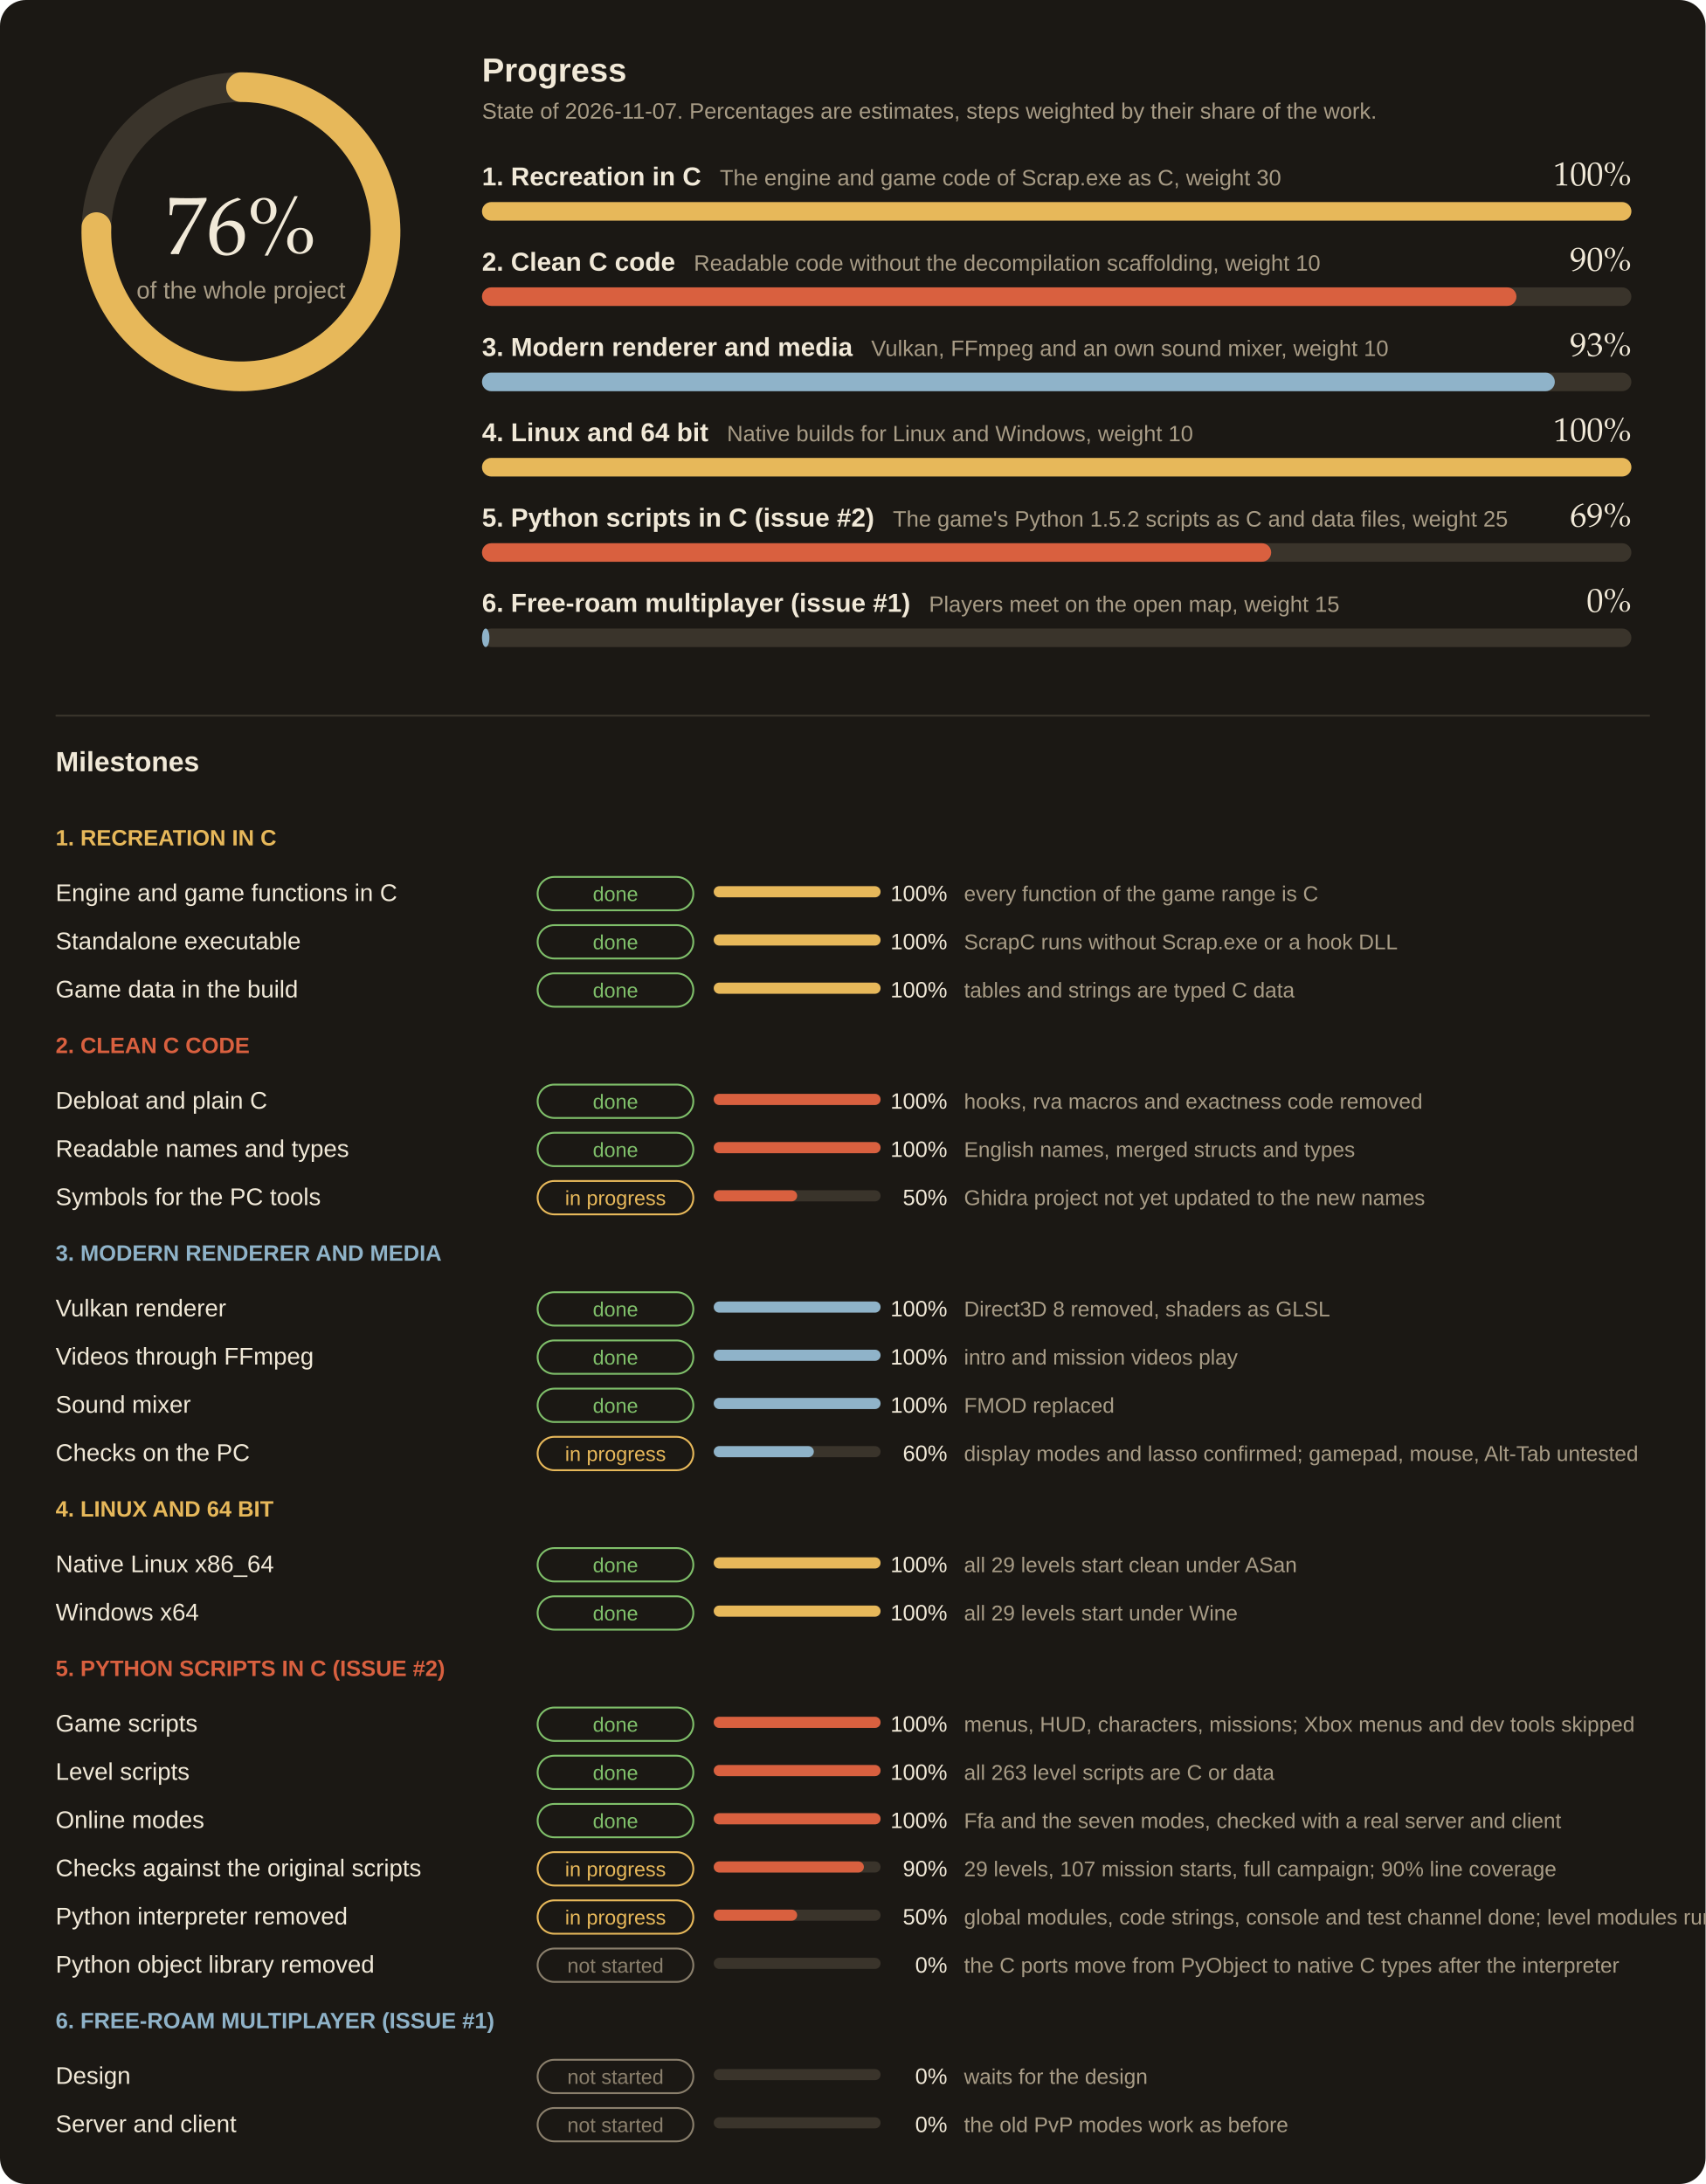
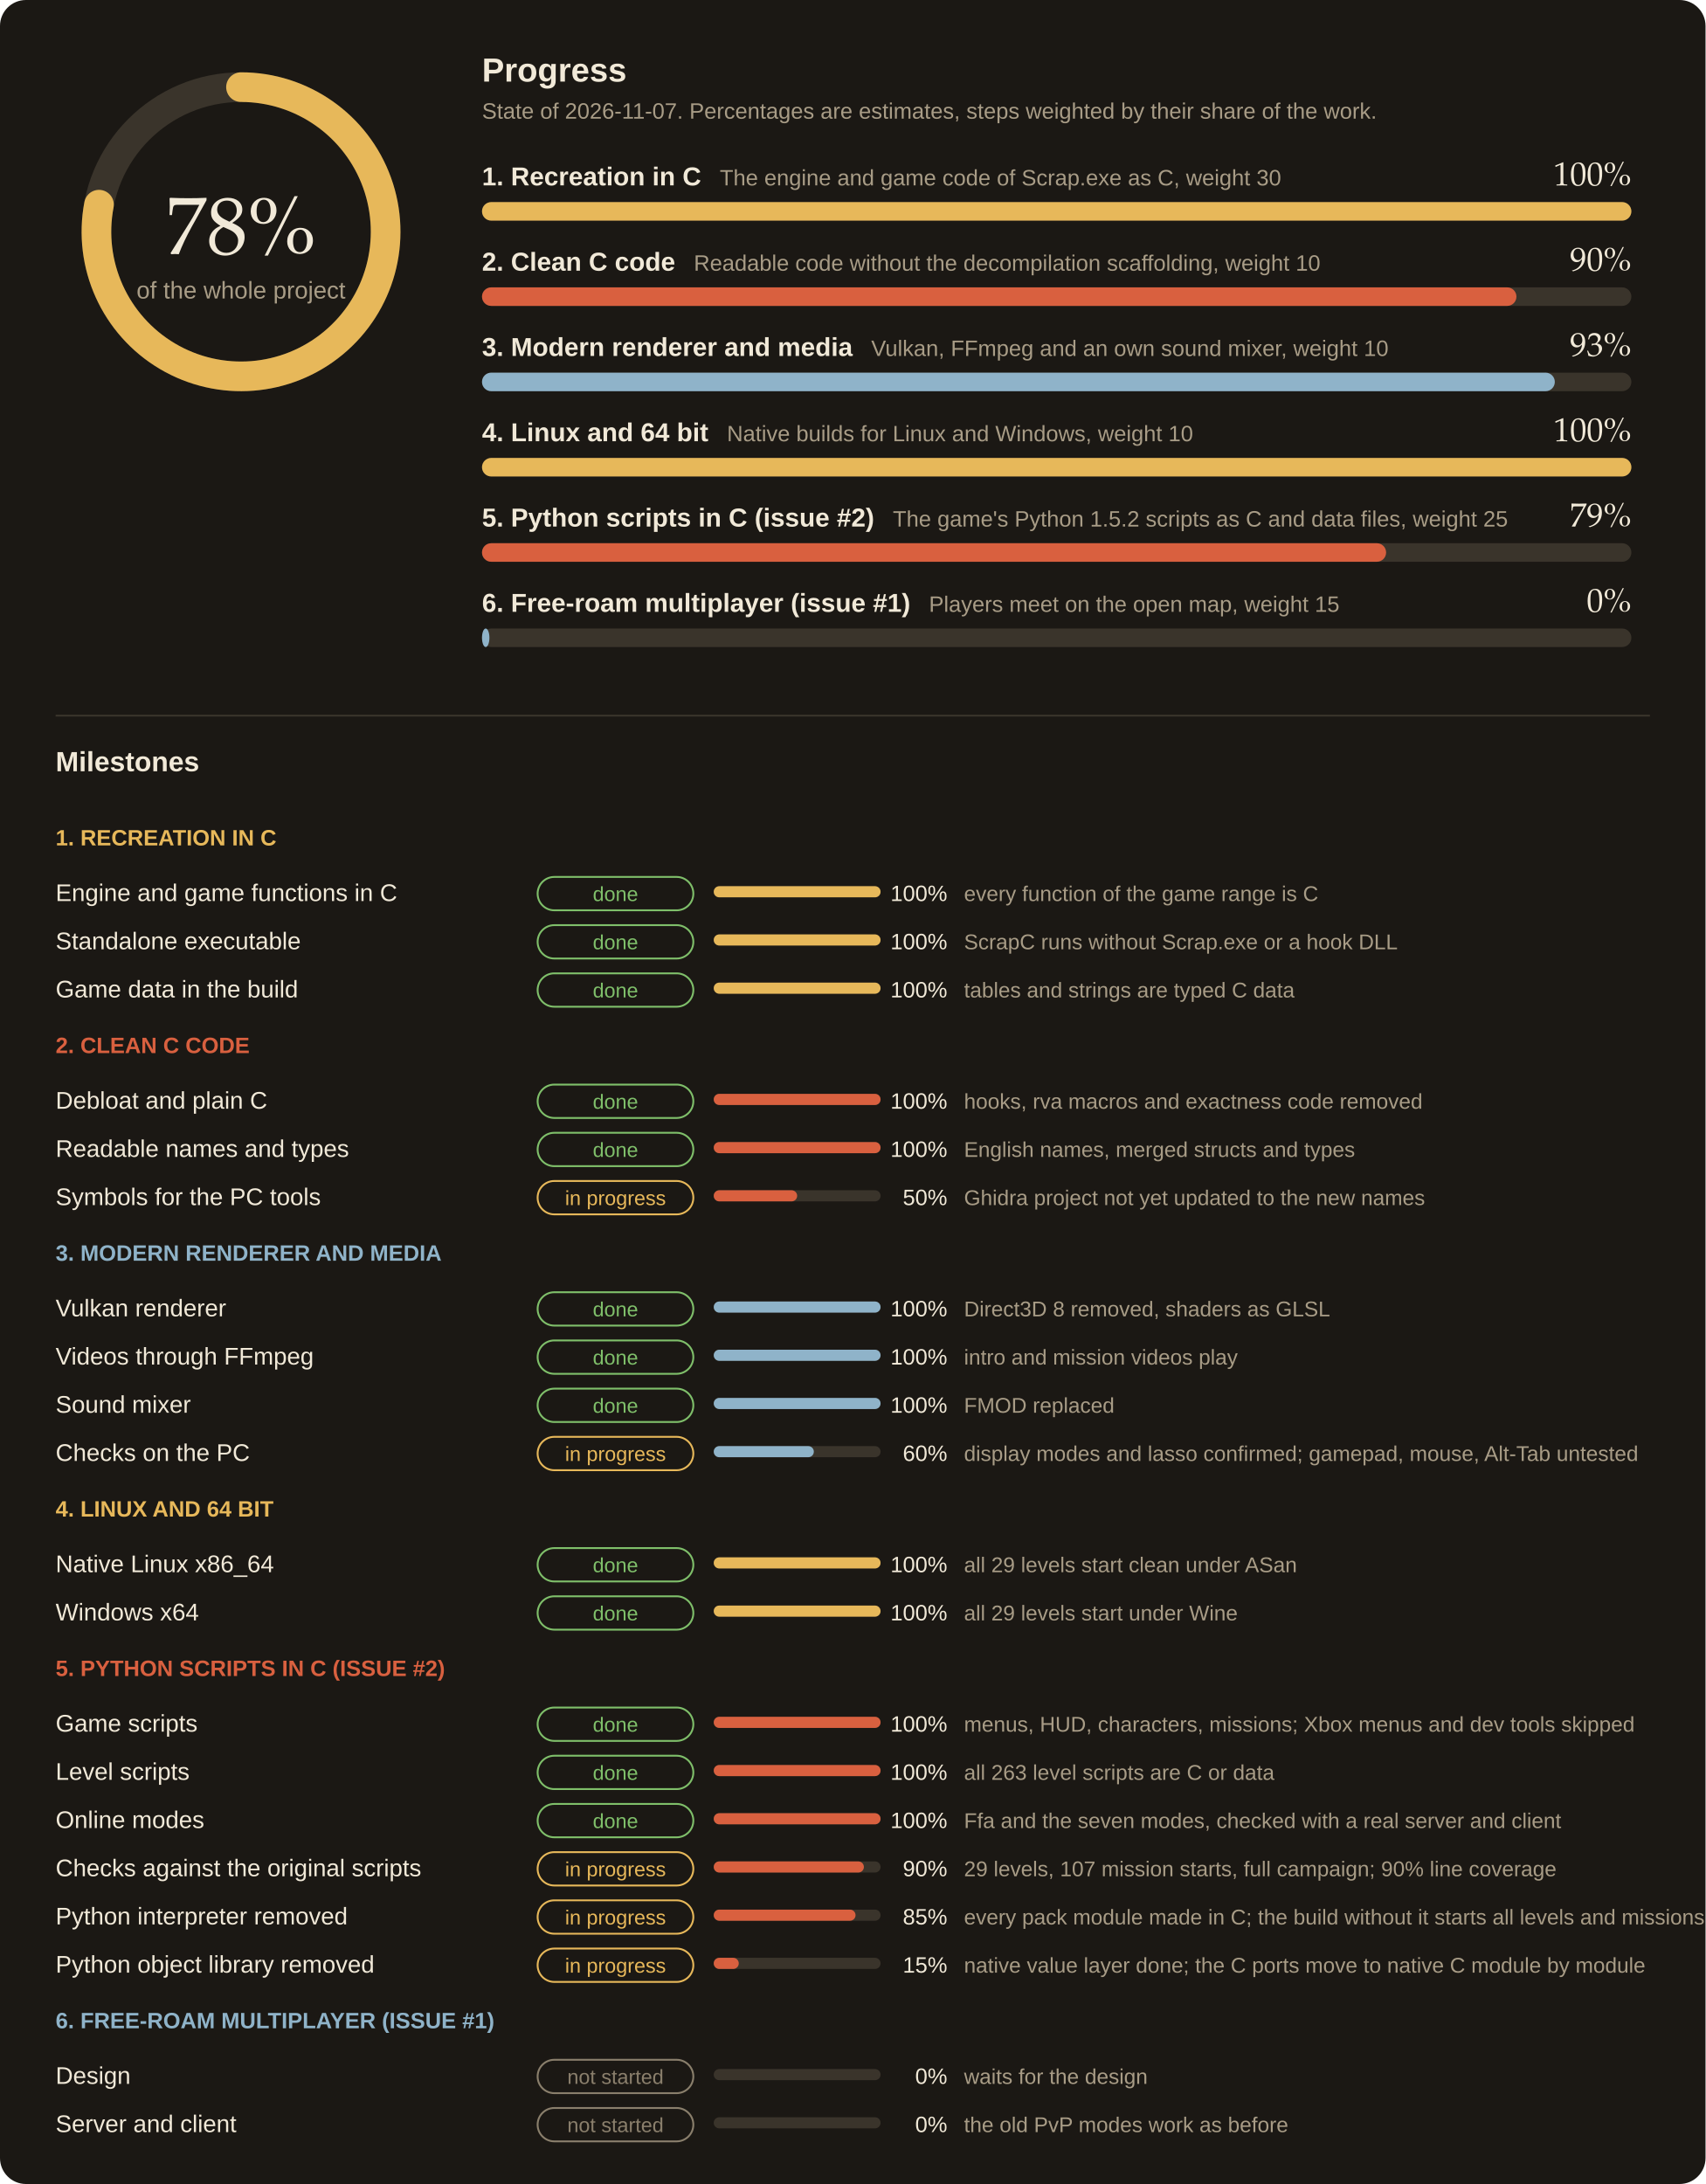
<svg xmlns="http://www.w3.org/2000/svg" viewBox="0 0 920 1178" width="920" height="1178">
  <rect width="920" height="1178" rx="14" fill="#1b1814" />
  <circle cx="130" cy="125" r="78" fill="none" stroke="#3a342b" stroke-width="16" />
-   <path d="M130.0,47.0 A78,78 0 1 1 52.0,122.5" fill="none" stroke="#e7b85a" stroke-width="16" stroke-linecap="round" />
-   <text x="130" y="137" text-anchor="middle" font-family="'Palatino Linotype', 'Book Antiqua', Palatino, Georgia, serif" font-size="44" fill="#f1e9d8">76%</text>
+   <path d="M130.0,47.0 A78,78 0 1 1 53.4,110.4" fill="none" stroke="#e7b85a" stroke-width="16" stroke-linecap="round" />
+   <text x="130" y="137" text-anchor="middle" font-family="'Palatino Linotype', 'Book Antiqua', Palatino, Georgia, serif" font-size="44" fill="#f1e9d8">78%</text>
  <text x="130" y="161" text-anchor="middle" font-family="'Segoe UI', 'Helvetica Neue', Arial, sans-serif" font-size="13" fill="#a89c86">of the whole project</text>
  <text x="260" y="44" font-family="'Segoe UI', 'Helvetica Neue', Arial, sans-serif" font-size="18" font-weight="600" fill="#f1e9d8">Progress</text>
  <text x="260" y="64" font-family="'Segoe UI', 'Helvetica Neue', Arial, sans-serif" font-size="12" fill="#a89c86">State of 2026-11-07. Percentages are estimates, steps weighted by their share of the work.</text>
  <text x="260" y="100" font-family="'Segoe UI', 'Helvetica Neue', Arial, sans-serif" font-size="14" font-weight="600" fill="#f1e9d8">1. Recreation in C<tspan dx="10" font-weight="400" fill="#a89c86" font-size="12">The engine and game code of Scrap.exe as C, weight 30</tspan>
  </text>
  <text x="880" y="100" text-anchor="end" font-family="'Palatino Linotype', 'Book Antiqua', Palatino, Georgia, serif" font-size="18" fill="#f1e9d8">100%</text>
  <rect x="260" y="109" width="620" height="10" rx="5" fill="#3a342b" />
  <rect x="260" y="109" width="620.0" height="10" rx="5" fill="#e7b85a" />
  <text x="260" y="146" font-family="'Segoe UI', 'Helvetica Neue', Arial, sans-serif" font-size="14" font-weight="600" fill="#f1e9d8">2. Clean C code<tspan dx="10" font-weight="400" fill="#a89c86" font-size="12">Readable code without the decompilation scaffolding, weight 10</tspan>
  </text>
  <text x="880" y="146" text-anchor="end" font-family="'Palatino Linotype', 'Book Antiqua', Palatino, Georgia, serif" font-size="18" fill="#f1e9d8">90%</text>
  <rect x="260" y="155" width="620" height="10" rx="5" fill="#3a342b" />
  <rect x="260" y="155" width="558.0" height="10" rx="5" fill="#d9603f" />
  <text x="260" y="192" font-family="'Segoe UI', 'Helvetica Neue', Arial, sans-serif" font-size="14" font-weight="600" fill="#f1e9d8">3. Modern renderer and media<tspan dx="10" font-weight="400" fill="#a89c86" font-size="12">Vulkan, FFmpeg and an own sound mixer, weight 10</tspan>
  </text>
  <text x="880" y="192" text-anchor="end" font-family="'Palatino Linotype', 'Book Antiqua', Palatino, Georgia, serif" font-size="18" fill="#f1e9d8">93%</text>
  <rect x="260" y="201" width="620" height="10" rx="5" fill="#3a342b" />
  <rect x="260" y="201" width="578.7" height="10" rx="5" fill="#8fb3c9" />
  <text x="260" y="238" font-family="'Segoe UI', 'Helvetica Neue', Arial, sans-serif" font-size="14" font-weight="600" fill="#f1e9d8">4. Linux and 64 bit<tspan dx="10" font-weight="400" fill="#a89c86" font-size="12">Native builds for Linux and Windows, weight 10</tspan>
  </text>
  <text x="880" y="238" text-anchor="end" font-family="'Palatino Linotype', 'Book Antiqua', Palatino, Georgia, serif" font-size="18" fill="#f1e9d8">100%</text>
  <rect x="260" y="247" width="620" height="10" rx="5" fill="#3a342b" />
  <rect x="260" y="247" width="620.0" height="10" rx="5" fill="#e7b85a" />
  <text x="260" y="284" font-family="'Segoe UI', 'Helvetica Neue', Arial, sans-serif" font-size="14" font-weight="600" fill="#f1e9d8">5. Python scripts in C (issue #2)<tspan dx="10" font-weight="400" fill="#a89c86" font-size="12">The game's Python 1.5.2 scripts as C and data files, weight 25</tspan>
  </text>
-   <text x="880" y="284" text-anchor="end" font-family="'Palatino Linotype', 'Book Antiqua', Palatino, Georgia, serif" font-size="18" fill="#f1e9d8">69%</text>
+   <text x="880" y="284" text-anchor="end" font-family="'Palatino Linotype', 'Book Antiqua', Palatino, Georgia, serif" font-size="18" fill="#f1e9d8">79%</text>
  <rect x="260" y="293" width="620" height="10" rx="5" fill="#3a342b" />
-   <rect x="260" y="293" width="425.7" height="10" rx="5" fill="#d9603f" />
+   <rect x="260" y="293" width="487.7" height="10" rx="5" fill="#d9603f" />
  <text x="260" y="330" font-family="'Segoe UI', 'Helvetica Neue', Arial, sans-serif" font-size="14" font-weight="600" fill="#f1e9d8">6. Free-roam multiplayer (issue #1)<tspan dx="10" font-weight="400" fill="#a89c86" font-size="12">Players meet on the open map, weight 15</tspan>
  </text>
  <text x="880" y="330" text-anchor="end" font-family="'Palatino Linotype', 'Book Antiqua', Palatino, Georgia, serif" font-size="18" fill="#f1e9d8">0%</text>
  <rect x="260" y="339" width="620" height="10" rx="5" fill="#3a342b" />
  <rect x="260" y="339" width="4.0" height="10" rx="5" fill="#8fb3c9" />
  <line x1="30" y1="386" x2="890" y2="386" stroke="#3a342b" />
  <text x="30" y="416" font-family="'Segoe UI', 'Helvetica Neue', Arial, sans-serif" font-size="15" font-weight="600" fill="#f1e9d8">Milestones</text>
  <text x="30" y="456" font-family="'Segoe UI', 'Helvetica Neue', Arial, sans-serif" font-size="12" font-weight="600" fill="#e7b85a">1. RECREATION IN C</text>
  <text x="30" y="486" font-family="'Segoe UI', 'Helvetica Neue', Arial, sans-serif" font-size="13" fill="#f1e9d8">Engine and game functions in C</text>
  <rect x="290" y="473" width="84" height="18" rx="9" fill="none" stroke="#7fbf6a" />
  <text x="332" y="486" text-anchor="middle" font-family="'Segoe UI', 'Helvetica Neue', Arial, sans-serif" font-size="11" fill="#7fbf6a">done</text>
  <rect x="385" y="478" width="90" height="6" rx="3" fill="#3a342b" />
  <rect x="385" y="478" width="90.0" height="6" rx="3" fill="#e7b85a" />
  <text x="511" y="486" text-anchor="end" font-family="'Segoe UI', 'Helvetica Neue', Arial, sans-serif" font-size="12" fill="#f1e9d8">100%</text>
  <text x="520" y="486" font-family="'Segoe UI', 'Helvetica Neue', Arial, sans-serif" font-size="11.5" fill="#a89c86">every function of the game range is C</text>
  <text x="30" y="512" font-family="'Segoe UI', 'Helvetica Neue', Arial, sans-serif" font-size="13" fill="#f1e9d8">Standalone executable</text>
  <rect x="290" y="499" width="84" height="18" rx="9" fill="none" stroke="#7fbf6a" />
  <text x="332" y="512" text-anchor="middle" font-family="'Segoe UI', 'Helvetica Neue', Arial, sans-serif" font-size="11" fill="#7fbf6a">done</text>
  <rect x="385" y="504" width="90" height="6" rx="3" fill="#3a342b" />
  <rect x="385" y="504" width="90.0" height="6" rx="3" fill="#e7b85a" />
  <text x="511" y="512" text-anchor="end" font-family="'Segoe UI', 'Helvetica Neue', Arial, sans-serif" font-size="12" fill="#f1e9d8">100%</text>
  <text x="520" y="512" font-family="'Segoe UI', 'Helvetica Neue', Arial, sans-serif" font-size="11.5" fill="#a89c86">ScrapC runs without Scrap.exe or a hook DLL</text>
  <text x="30" y="538" font-family="'Segoe UI', 'Helvetica Neue', Arial, sans-serif" font-size="13" fill="#f1e9d8">Game data in the build</text>
  <rect x="290" y="525" width="84" height="18" rx="9" fill="none" stroke="#7fbf6a" />
  <text x="332" y="538" text-anchor="middle" font-family="'Segoe UI', 'Helvetica Neue', Arial, sans-serif" font-size="11" fill="#7fbf6a">done</text>
  <rect x="385" y="530" width="90" height="6" rx="3" fill="#3a342b" />
  <rect x="385" y="530" width="90.0" height="6" rx="3" fill="#e7b85a" />
  <text x="511" y="538" text-anchor="end" font-family="'Segoe UI', 'Helvetica Neue', Arial, sans-serif" font-size="12" fill="#f1e9d8">100%</text>
  <text x="520" y="538" font-family="'Segoe UI', 'Helvetica Neue', Arial, sans-serif" font-size="11.5" fill="#a89c86">tables and strings are typed C data</text>
  <text x="30" y="568" font-family="'Segoe UI', 'Helvetica Neue', Arial, sans-serif" font-size="12" font-weight="600" fill="#d9603f">2. CLEAN C CODE</text>
  <text x="30" y="598" font-family="'Segoe UI', 'Helvetica Neue', Arial, sans-serif" font-size="13" fill="#f1e9d8">Debloat and plain C</text>
  <rect x="290" y="585" width="84" height="18" rx="9" fill="none" stroke="#7fbf6a" />
  <text x="332" y="598" text-anchor="middle" font-family="'Segoe UI', 'Helvetica Neue', Arial, sans-serif" font-size="11" fill="#7fbf6a">done</text>
  <rect x="385" y="590" width="90" height="6" rx="3" fill="#3a342b" />
  <rect x="385" y="590" width="90.0" height="6" rx="3" fill="#d9603f" />
  <text x="511" y="598" text-anchor="end" font-family="'Segoe UI', 'Helvetica Neue', Arial, sans-serif" font-size="12" fill="#f1e9d8">100%</text>
  <text x="520" y="598" font-family="'Segoe UI', 'Helvetica Neue', Arial, sans-serif" font-size="11.5" fill="#a89c86">hooks, rva macros and exactness code removed</text>
  <text x="30" y="624" font-family="'Segoe UI', 'Helvetica Neue', Arial, sans-serif" font-size="13" fill="#f1e9d8">Readable names and types</text>
  <rect x="290" y="611" width="84" height="18" rx="9" fill="none" stroke="#7fbf6a" />
  <text x="332" y="624" text-anchor="middle" font-family="'Segoe UI', 'Helvetica Neue', Arial, sans-serif" font-size="11" fill="#7fbf6a">done</text>
  <rect x="385" y="616" width="90" height="6" rx="3" fill="#3a342b" />
  <rect x="385" y="616" width="90.0" height="6" rx="3" fill="#d9603f" />
  <text x="511" y="624" text-anchor="end" font-family="'Segoe UI', 'Helvetica Neue', Arial, sans-serif" font-size="12" fill="#f1e9d8">100%</text>
  <text x="520" y="624" font-family="'Segoe UI', 'Helvetica Neue', Arial, sans-serif" font-size="11.5" fill="#a89c86">English names, merged structs and types</text>
  <text x="30" y="650" font-family="'Segoe UI', 'Helvetica Neue', Arial, sans-serif" font-size="13" fill="#f1e9d8">Symbols for the PC tools</text>
  <rect x="290" y="637" width="84" height="18" rx="9" fill="none" stroke="#e7b85a" />
  <text x="332" y="650" text-anchor="middle" font-family="'Segoe UI', 'Helvetica Neue', Arial, sans-serif" font-size="11" fill="#e7b85a">in progress</text>
  <rect x="385" y="642" width="90" height="6" rx="3" fill="#3a342b" />
  <rect x="385" y="642" width="45.0" height="6" rx="3" fill="#d9603f" />
  <text x="511" y="650" text-anchor="end" font-family="'Segoe UI', 'Helvetica Neue', Arial, sans-serif" font-size="12" fill="#f1e9d8">50%</text>
  <text x="520" y="650" font-family="'Segoe UI', 'Helvetica Neue', Arial, sans-serif" font-size="11.5" fill="#a89c86">Ghidra project not yet updated to the new names</text>
  <text x="30" y="680" font-family="'Segoe UI', 'Helvetica Neue', Arial, sans-serif" font-size="12" font-weight="600" fill="#8fb3c9">3. MODERN RENDERER AND MEDIA</text>
  <text x="30" y="710" font-family="'Segoe UI', 'Helvetica Neue', Arial, sans-serif" font-size="13" fill="#f1e9d8">Vulkan renderer</text>
  <rect x="290" y="697" width="84" height="18" rx="9" fill="none" stroke="#7fbf6a" />
  <text x="332" y="710" text-anchor="middle" font-family="'Segoe UI', 'Helvetica Neue', Arial, sans-serif" font-size="11" fill="#7fbf6a">done</text>
  <rect x="385" y="702" width="90" height="6" rx="3" fill="#3a342b" />
  <rect x="385" y="702" width="90.0" height="6" rx="3" fill="#8fb3c9" />
  <text x="511" y="710" text-anchor="end" font-family="'Segoe UI', 'Helvetica Neue', Arial, sans-serif" font-size="12" fill="#f1e9d8">100%</text>
  <text x="520" y="710" font-family="'Segoe UI', 'Helvetica Neue', Arial, sans-serif" font-size="11.5" fill="#a89c86">Direct3D 8 removed, shaders as GLSL</text>
  <text x="30" y="736" font-family="'Segoe UI', 'Helvetica Neue', Arial, sans-serif" font-size="13" fill="#f1e9d8">Videos through FFmpeg</text>
  <rect x="290" y="723" width="84" height="18" rx="9" fill="none" stroke="#7fbf6a" />
  <text x="332" y="736" text-anchor="middle" font-family="'Segoe UI', 'Helvetica Neue', Arial, sans-serif" font-size="11" fill="#7fbf6a">done</text>
  <rect x="385" y="728" width="90" height="6" rx="3" fill="#3a342b" />
  <rect x="385" y="728" width="90.0" height="6" rx="3" fill="#8fb3c9" />
  <text x="511" y="736" text-anchor="end" font-family="'Segoe UI', 'Helvetica Neue', Arial, sans-serif" font-size="12" fill="#f1e9d8">100%</text>
  <text x="520" y="736" font-family="'Segoe UI', 'Helvetica Neue', Arial, sans-serif" font-size="11.5" fill="#a89c86">intro and mission videos play</text>
  <text x="30" y="762" font-family="'Segoe UI', 'Helvetica Neue', Arial, sans-serif" font-size="13" fill="#f1e9d8">Sound mixer</text>
  <rect x="290" y="749" width="84" height="18" rx="9" fill="none" stroke="#7fbf6a" />
  <text x="332" y="762" text-anchor="middle" font-family="'Segoe UI', 'Helvetica Neue', Arial, sans-serif" font-size="11" fill="#7fbf6a">done</text>
  <rect x="385" y="754" width="90" height="6" rx="3" fill="#3a342b" />
  <rect x="385" y="754" width="90.0" height="6" rx="3" fill="#8fb3c9" />
  <text x="511" y="762" text-anchor="end" font-family="'Segoe UI', 'Helvetica Neue', Arial, sans-serif" font-size="12" fill="#f1e9d8">100%</text>
  <text x="520" y="762" font-family="'Segoe UI', 'Helvetica Neue', Arial, sans-serif" font-size="11.5" fill="#a89c86">FMOD replaced</text>
  <text x="30" y="788" font-family="'Segoe UI', 'Helvetica Neue', Arial, sans-serif" font-size="13" fill="#f1e9d8">Checks on the PC</text>
  <rect x="290" y="775" width="84" height="18" rx="9" fill="none" stroke="#e7b85a" />
  <text x="332" y="788" text-anchor="middle" font-family="'Segoe UI', 'Helvetica Neue', Arial, sans-serif" font-size="11" fill="#e7b85a">in progress</text>
  <rect x="385" y="780" width="90" height="6" rx="3" fill="#3a342b" />
  <rect x="385" y="780" width="54.0" height="6" rx="3" fill="#8fb3c9" />
  <text x="511" y="788" text-anchor="end" font-family="'Segoe UI', 'Helvetica Neue', Arial, sans-serif" font-size="12" fill="#f1e9d8">60%</text>
  <text x="520" y="788" font-family="'Segoe UI', 'Helvetica Neue', Arial, sans-serif" font-size="11.5" fill="#a89c86">display modes and lasso confirmed; gamepad, mouse, Alt-Tab untested</text>
  <text x="30" y="818" font-family="'Segoe UI', 'Helvetica Neue', Arial, sans-serif" font-size="12" font-weight="600" fill="#e7b85a">4. LINUX AND 64 BIT</text>
  <text x="30" y="848" font-family="'Segoe UI', 'Helvetica Neue', Arial, sans-serif" font-size="13" fill="#f1e9d8">Native Linux x86_64</text>
  <rect x="290" y="835" width="84" height="18" rx="9" fill="none" stroke="#7fbf6a" />
  <text x="332" y="848" text-anchor="middle" font-family="'Segoe UI', 'Helvetica Neue', Arial, sans-serif" font-size="11" fill="#7fbf6a">done</text>
  <rect x="385" y="840" width="90" height="6" rx="3" fill="#3a342b" />
  <rect x="385" y="840" width="90.0" height="6" rx="3" fill="#e7b85a" />
  <text x="511" y="848" text-anchor="end" font-family="'Segoe UI', 'Helvetica Neue', Arial, sans-serif" font-size="12" fill="#f1e9d8">100%</text>
  <text x="520" y="848" font-family="'Segoe UI', 'Helvetica Neue', Arial, sans-serif" font-size="11.5" fill="#a89c86">all 29 levels start clean under ASan</text>
  <text x="30" y="874" font-family="'Segoe UI', 'Helvetica Neue', Arial, sans-serif" font-size="13" fill="#f1e9d8">Windows x64</text>
  <rect x="290" y="861" width="84" height="18" rx="9" fill="none" stroke="#7fbf6a" />
  <text x="332" y="874" text-anchor="middle" font-family="'Segoe UI', 'Helvetica Neue', Arial, sans-serif" font-size="11" fill="#7fbf6a">done</text>
  <rect x="385" y="866" width="90" height="6" rx="3" fill="#3a342b" />
  <rect x="385" y="866" width="90.0" height="6" rx="3" fill="#e7b85a" />
  <text x="511" y="874" text-anchor="end" font-family="'Segoe UI', 'Helvetica Neue', Arial, sans-serif" font-size="12" fill="#f1e9d8">100%</text>
  <text x="520" y="874" font-family="'Segoe UI', 'Helvetica Neue', Arial, sans-serif" font-size="11.5" fill="#a89c86">all 29 levels start under Wine</text>
  <text x="30" y="904" font-family="'Segoe UI', 'Helvetica Neue', Arial, sans-serif" font-size="12" font-weight="600" fill="#d9603f">5. PYTHON SCRIPTS IN C (ISSUE #2)</text>
  <text x="30" y="934" font-family="'Segoe UI', 'Helvetica Neue', Arial, sans-serif" font-size="13" fill="#f1e9d8">Game scripts</text>
  <rect x="290" y="921" width="84" height="18" rx="9" fill="none" stroke="#7fbf6a" />
  <text x="332" y="934" text-anchor="middle" font-family="'Segoe UI', 'Helvetica Neue', Arial, sans-serif" font-size="11" fill="#7fbf6a">done</text>
  <rect x="385" y="926" width="90" height="6" rx="3" fill="#3a342b" />
  <rect x="385" y="926" width="90.0" height="6" rx="3" fill="#d9603f" />
  <text x="511" y="934" text-anchor="end" font-family="'Segoe UI', 'Helvetica Neue', Arial, sans-serif" font-size="12" fill="#f1e9d8">100%</text>
  <text x="520" y="934" font-family="'Segoe UI', 'Helvetica Neue', Arial, sans-serif" font-size="11.5" fill="#a89c86">menus, HUD, characters, missions; Xbox menus and dev tools skipped</text>
  <text x="30" y="960" font-family="'Segoe UI', 'Helvetica Neue', Arial, sans-serif" font-size="13" fill="#f1e9d8">Level scripts</text>
  <rect x="290" y="947" width="84" height="18" rx="9" fill="none" stroke="#7fbf6a" />
  <text x="332" y="960" text-anchor="middle" font-family="'Segoe UI', 'Helvetica Neue', Arial, sans-serif" font-size="11" fill="#7fbf6a">done</text>
  <rect x="385" y="952" width="90" height="6" rx="3" fill="#3a342b" />
  <rect x="385" y="952" width="90.0" height="6" rx="3" fill="#d9603f" />
  <text x="511" y="960" text-anchor="end" font-family="'Segoe UI', 'Helvetica Neue', Arial, sans-serif" font-size="12" fill="#f1e9d8">100%</text>
  <text x="520" y="960" font-family="'Segoe UI', 'Helvetica Neue', Arial, sans-serif" font-size="11.5" fill="#a89c86">all 263 level scripts are C or data</text>
  <text x="30" y="986" font-family="'Segoe UI', 'Helvetica Neue', Arial, sans-serif" font-size="13" fill="#f1e9d8">Online modes</text>
  <rect x="290" y="973" width="84" height="18" rx="9" fill="none" stroke="#7fbf6a" />
  <text x="332" y="986" text-anchor="middle" font-family="'Segoe UI', 'Helvetica Neue', Arial, sans-serif" font-size="11" fill="#7fbf6a">done</text>
  <rect x="385" y="978" width="90" height="6" rx="3" fill="#3a342b" />
  <rect x="385" y="978" width="90.0" height="6" rx="3" fill="#d9603f" />
  <text x="511" y="986" text-anchor="end" font-family="'Segoe UI', 'Helvetica Neue', Arial, sans-serif" font-size="12" fill="#f1e9d8">100%</text>
  <text x="520" y="986" font-family="'Segoe UI', 'Helvetica Neue', Arial, sans-serif" font-size="11.5" fill="#a89c86">Ffa and the seven modes, checked with a real server and client</text>
  <text x="30" y="1012" font-family="'Segoe UI', 'Helvetica Neue', Arial, sans-serif" font-size="13" fill="#f1e9d8">Checks against the original scripts</text>
  <rect x="290" y="999" width="84" height="18" rx="9" fill="none" stroke="#e7b85a" />
  <text x="332" y="1012" text-anchor="middle" font-family="'Segoe UI', 'Helvetica Neue', Arial, sans-serif" font-size="11" fill="#e7b85a">in progress</text>
  <rect x="385" y="1004" width="90" height="6" rx="3" fill="#3a342b" />
  <rect x="385" y="1004" width="81.0" height="6" rx="3" fill="#d9603f" />
  <text x="511" y="1012" text-anchor="end" font-family="'Segoe UI', 'Helvetica Neue', Arial, sans-serif" font-size="12" fill="#f1e9d8">90%</text>
  <text x="520" y="1012" font-family="'Segoe UI', 'Helvetica Neue', Arial, sans-serif" font-size="11.5" fill="#a89c86">29 levels, 107 mission starts, full campaign; 90% line coverage</text>
  <text x="30" y="1038" font-family="'Segoe UI', 'Helvetica Neue', Arial, sans-serif" font-size="13" fill="#f1e9d8">Python interpreter removed</text>
  <rect x="290" y="1025" width="84" height="18" rx="9" fill="none" stroke="#e7b85a" />
  <text x="332" y="1038" text-anchor="middle" font-family="'Segoe UI', 'Helvetica Neue', Arial, sans-serif" font-size="11" fill="#e7b85a">in progress</text>
  <rect x="385" y="1030" width="90" height="6" rx="3" fill="#3a342b" />
-   <rect x="385" y="1030" width="45.0" height="6" rx="3" fill="#d9603f" />
-   <text x="511" y="1038" text-anchor="end" font-family="'Segoe UI', 'Helvetica Neue', Arial, sans-serif" font-size="12" fill="#f1e9d8">50%</text>
-   <text x="520" y="1038" font-family="'Segoe UI', 'Helvetica Neue', Arial, sans-serif" font-size="11.5" fill="#a89c86">global modules, code strings, console and test channel done; level modules running</text>
+   <rect x="385" y="1030" width="76.5" height="6" rx="3" fill="#d9603f" />
+   <text x="511" y="1038" text-anchor="end" font-family="'Segoe UI', 'Helvetica Neue', Arial, sans-serif" font-size="12" fill="#f1e9d8">85%</text>
+   <text x="520" y="1038" font-family="'Segoe UI', 'Helvetica Neue', Arial, sans-serif" font-size="11.5" fill="#a89c86">every pack module made in C; the build without it starts all levels and missions</text>
  <text x="30" y="1064" font-family="'Segoe UI', 'Helvetica Neue', Arial, sans-serif" font-size="13" fill="#f1e9d8">Python object library removed</text>
-   <rect x="290" y="1051" width="84" height="18" rx="9" fill="none" stroke="#8a7f6c" />
-   <text x="332" y="1064" text-anchor="middle" font-family="'Segoe UI', 'Helvetica Neue', Arial, sans-serif" font-size="11" fill="#8a7f6c">not started</text>
+   <rect x="290" y="1051" width="84" height="18" rx="9" fill="none" stroke="#e7b85a" />
+   <text x="332" y="1064" text-anchor="middle" font-family="'Segoe UI', 'Helvetica Neue', Arial, sans-serif" font-size="11" fill="#e7b85a">in progress</text>
  <rect x="385" y="1056" width="90" height="6" rx="3" fill="#3a342b" />
-   <text x="511" y="1064" text-anchor="end" font-family="'Segoe UI', 'Helvetica Neue', Arial, sans-serif" font-size="12" fill="#f1e9d8">0%</text>
-   <text x="520" y="1064" font-family="'Segoe UI', 'Helvetica Neue', Arial, sans-serif" font-size="11.5" fill="#a89c86">the C ports move from PyObject to native C types after the interpreter</text>
+   <rect x="385" y="1056" width="13.5" height="6" rx="3" fill="#d9603f" />
+   <text x="511" y="1064" text-anchor="end" font-family="'Segoe UI', 'Helvetica Neue', Arial, sans-serif" font-size="12" fill="#f1e9d8">15%</text>
+   <text x="520" y="1064" font-family="'Segoe UI', 'Helvetica Neue', Arial, sans-serif" font-size="11.5" fill="#a89c86">native value layer done; the C ports move to native C module by module</text>
  <text x="30" y="1094" font-family="'Segoe UI', 'Helvetica Neue', Arial, sans-serif" font-size="12" font-weight="600" fill="#8fb3c9">6. FREE-ROAM MULTIPLAYER (ISSUE #1)</text>
  <text x="30" y="1124" font-family="'Segoe UI', 'Helvetica Neue', Arial, sans-serif" font-size="13" fill="#f1e9d8">Design</text>
  <rect x="290" y="1111" width="84" height="18" rx="9" fill="none" stroke="#8a7f6c" />
  <text x="332" y="1124" text-anchor="middle" font-family="'Segoe UI', 'Helvetica Neue', Arial, sans-serif" font-size="11" fill="#8a7f6c">not started</text>
  <rect x="385" y="1116" width="90" height="6" rx="3" fill="#3a342b" />
  <text x="511" y="1124" text-anchor="end" font-family="'Segoe UI', 'Helvetica Neue', Arial, sans-serif" font-size="12" fill="#f1e9d8">0%</text>
  <text x="520" y="1124" font-family="'Segoe UI', 'Helvetica Neue', Arial, sans-serif" font-size="11.5" fill="#a89c86">waits for the design</text>
  <text x="30" y="1150" font-family="'Segoe UI', 'Helvetica Neue', Arial, sans-serif" font-size="13" fill="#f1e9d8">Server and client</text>
  <rect x="290" y="1137" width="84" height="18" rx="9" fill="none" stroke="#8a7f6c" />
  <text x="332" y="1150" text-anchor="middle" font-family="'Segoe UI', 'Helvetica Neue', Arial, sans-serif" font-size="11" fill="#8a7f6c">not started</text>
  <rect x="385" y="1142" width="90" height="6" rx="3" fill="#3a342b" />
  <text x="511" y="1150" text-anchor="end" font-family="'Segoe UI', 'Helvetica Neue', Arial, sans-serif" font-size="12" fill="#f1e9d8">0%</text>
  <text x="520" y="1150" font-family="'Segoe UI', 'Helvetica Neue', Arial, sans-serif" font-size="11.5" fill="#a89c86">the old PvP modes work as before</text>
</svg>
